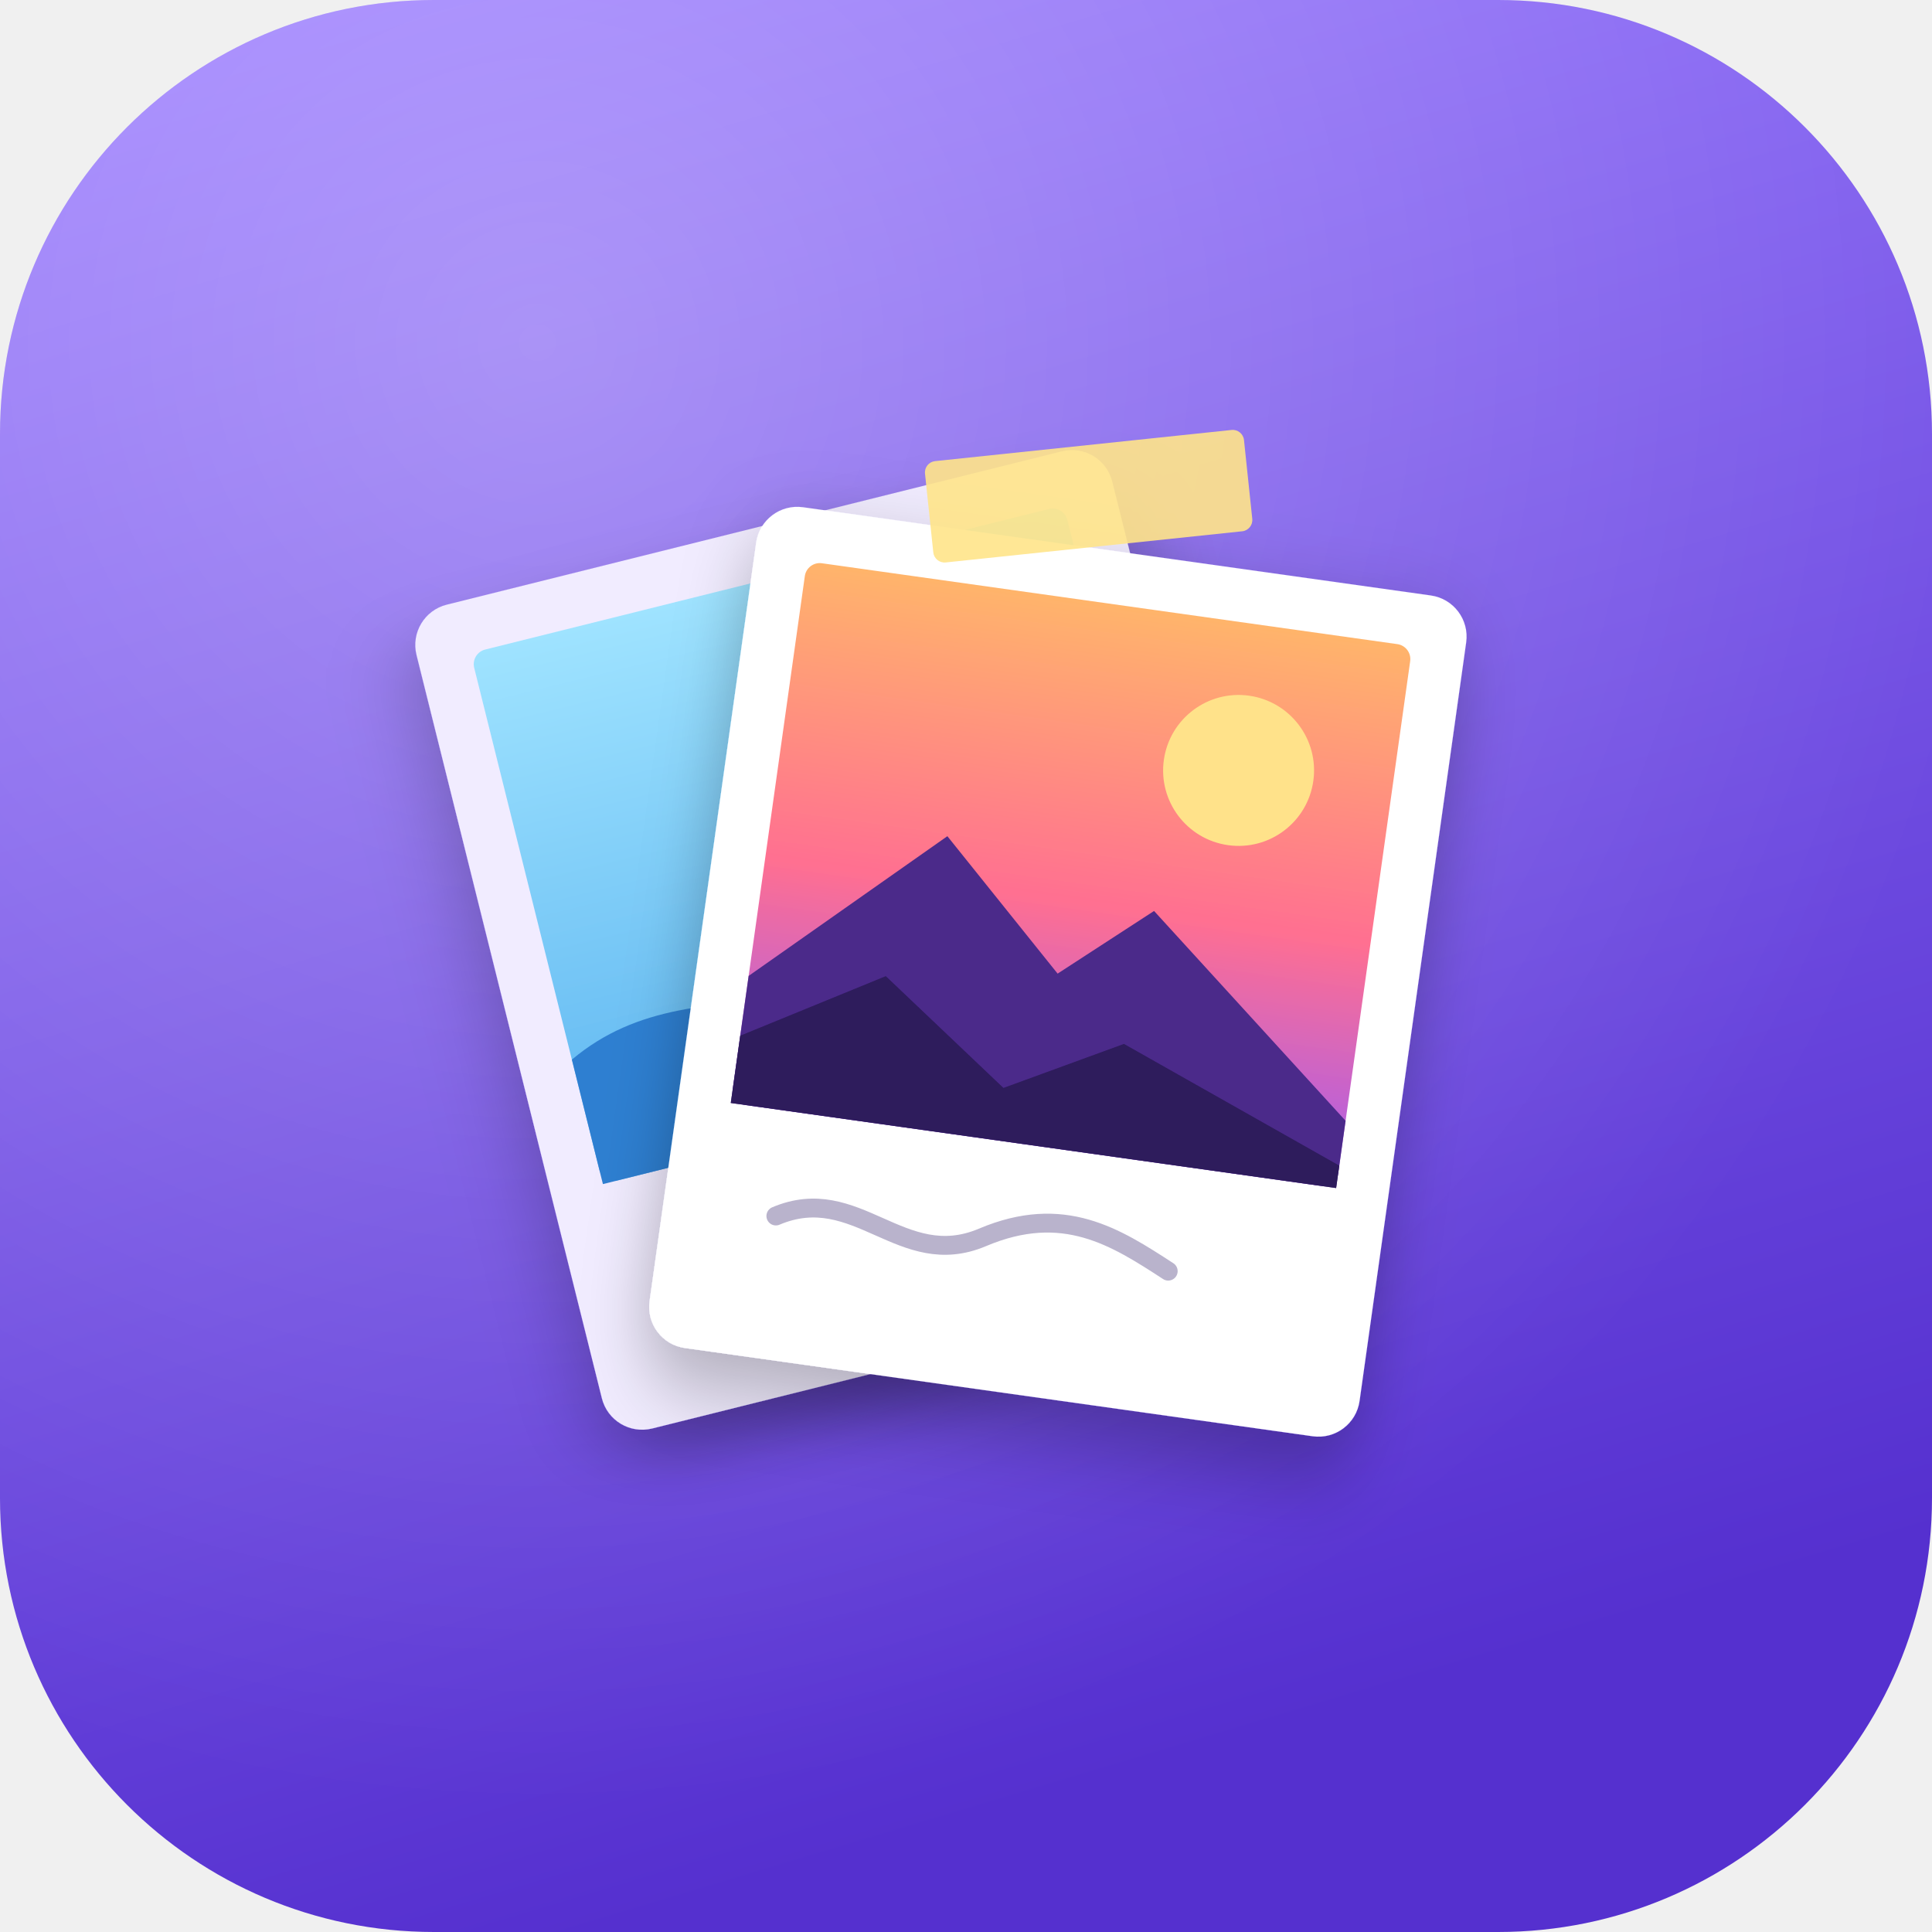
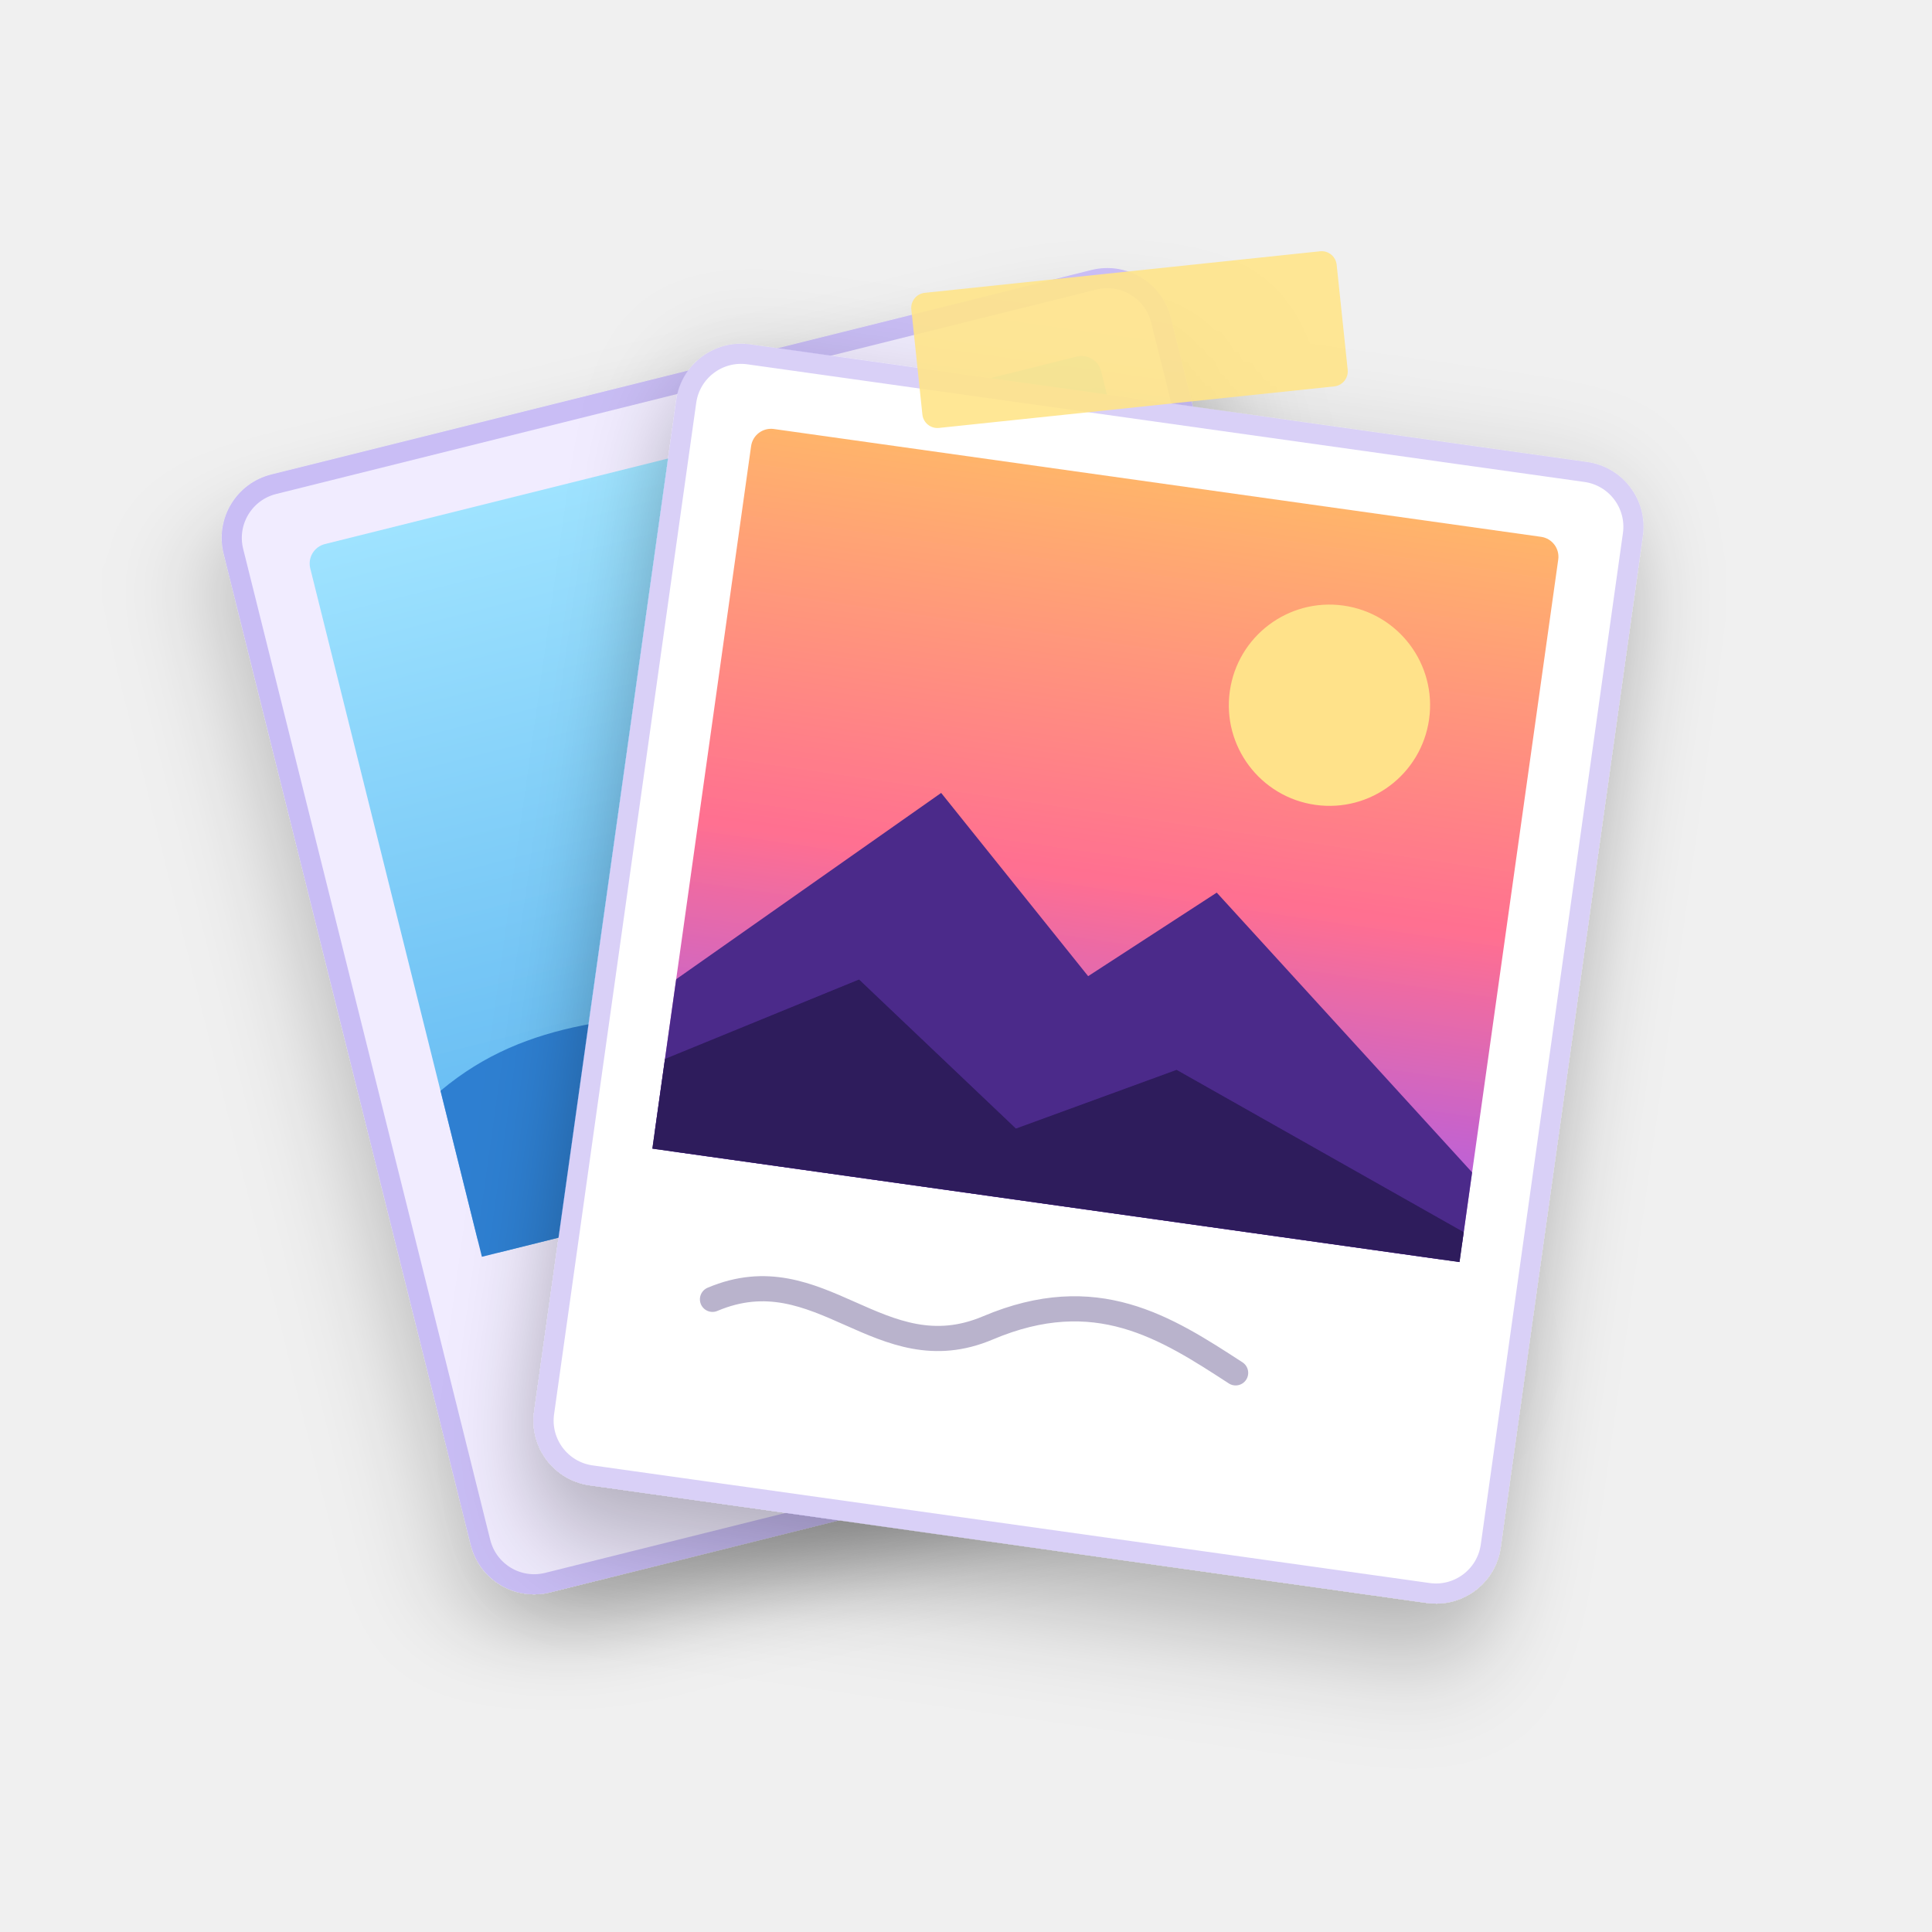
- <svg xmlns="http://www.w3.org/2000/svg" width="1024" height="1024" viewBox="0 0 1024 1024">
+ <svg xmlns="http://www.w3.org/2000/svg" width="1024" height="1024" viewBox="128 128 768 768">
  <defs>
    <linearGradient id="bg" x1="0" y1="0" x2="0.3" y2="1">
      <stop offset="0" stop-color="#9a7bff" />
      <stop offset="1" stop-color="#5530cf" />
    </linearGradient>
    <radialGradient id="glow" cx="0.28" cy="0.18" r="0.75">
      <stop offset="0" stop-color="#ffffff" stop-opacity="0.28" />
      <stop offset="1" stop-color="#ffffff" stop-opacity="0" />
    </radialGradient>
    <filter id="sh" x="-20%" y="-20%" width="140%" height="150%">
      <feDropShadow dx="0" dy="18" stdDeviation="20" flood-color="#000" flood-opacity="0.28" />
    </filter>
    <filter id="sh2" x="-20%" y="-20%" width="140%" height="150%">
      <feDropShadow dx="0" dy="8" stdDeviation="8" flood-color="#000" flood-opacity="0.22" />
    </filter>
    <linearGradient id="sonne" x1="0" y1="0" x2="0" y2="1">
      <stop offset="0" stop-color="#ffb46b" />
      <stop offset="0.55" stop-color="#ff6f91" />
      <stop offset="1" stop-color="#a45cf0" />
    </linearGradient>
    <linearGradient id="see" x1="0" y1="0" x2="0" y2="1">
      <stop offset="0" stop-color="#9fe3ff" />
      <stop offset="1" stop-color="#5bb4f0" />
    </linearGradient>
  </defs>
-   <rect width="1024" height="1024" rx="230" fill="url(#bg)" />
-   <rect width="1024" height="1024" rx="230" fill="url(#glow)" />
  <g transform="rotate(-14 470 520)" filter="url(#sh)">
-     <rect x="270" y="270" width="380" height="450" rx="22" fill="#f1ecff" />
+     <rect x="270" y="270" width="380" height="450" rx="22" fill="#f1ecff" stroke="#c9bdf5" stroke-width="8" />
    <rect x="298" y="298" width="324" height="290" rx="8" fill="url(#see)" />
    <path d="M298 520 C380 480 450 560 622 500 V588 H298 Z" fill="#2f7fd1" />
  </g>
  <g transform="rotate(8 560 520)" filter="url(#sh)">
-     <rect x="370" y="290" width="380" height="450" rx="22" fill="#ffffff" />
+     <rect x="370" y="290" width="380" height="450" rx="22" fill="#ffffff" stroke="#d9d0f7" stroke-width="8" />
    <rect x="398" y="318" width="324" height="290" rx="8" fill="url(#sonne)" />
    <circle cx="640" cy="396" r="40" fill="#ffe28a" />
    <path d="M398 608 V540 L492 452 L560 516 L606 476 L722 572 V608 Z" fill="#4b2a8a" />
    <path d="M398 608 V572 L470 530 L540 580 L600 548 L722 596 V608 Z" fill="#2d1a5c" />
    <path d="M430 664 C470 640 500 684 540 660 S610 650 640 664" fill="none" stroke="#b9b3cc" stroke-width="10" stroke-linecap="round" />
  </g>
  <rect x="492" y="236" width="170" height="54" rx="6" transform="rotate(-6 577 263)" fill="#ffe58a" fill-opacity="0.9" />
</svg>
